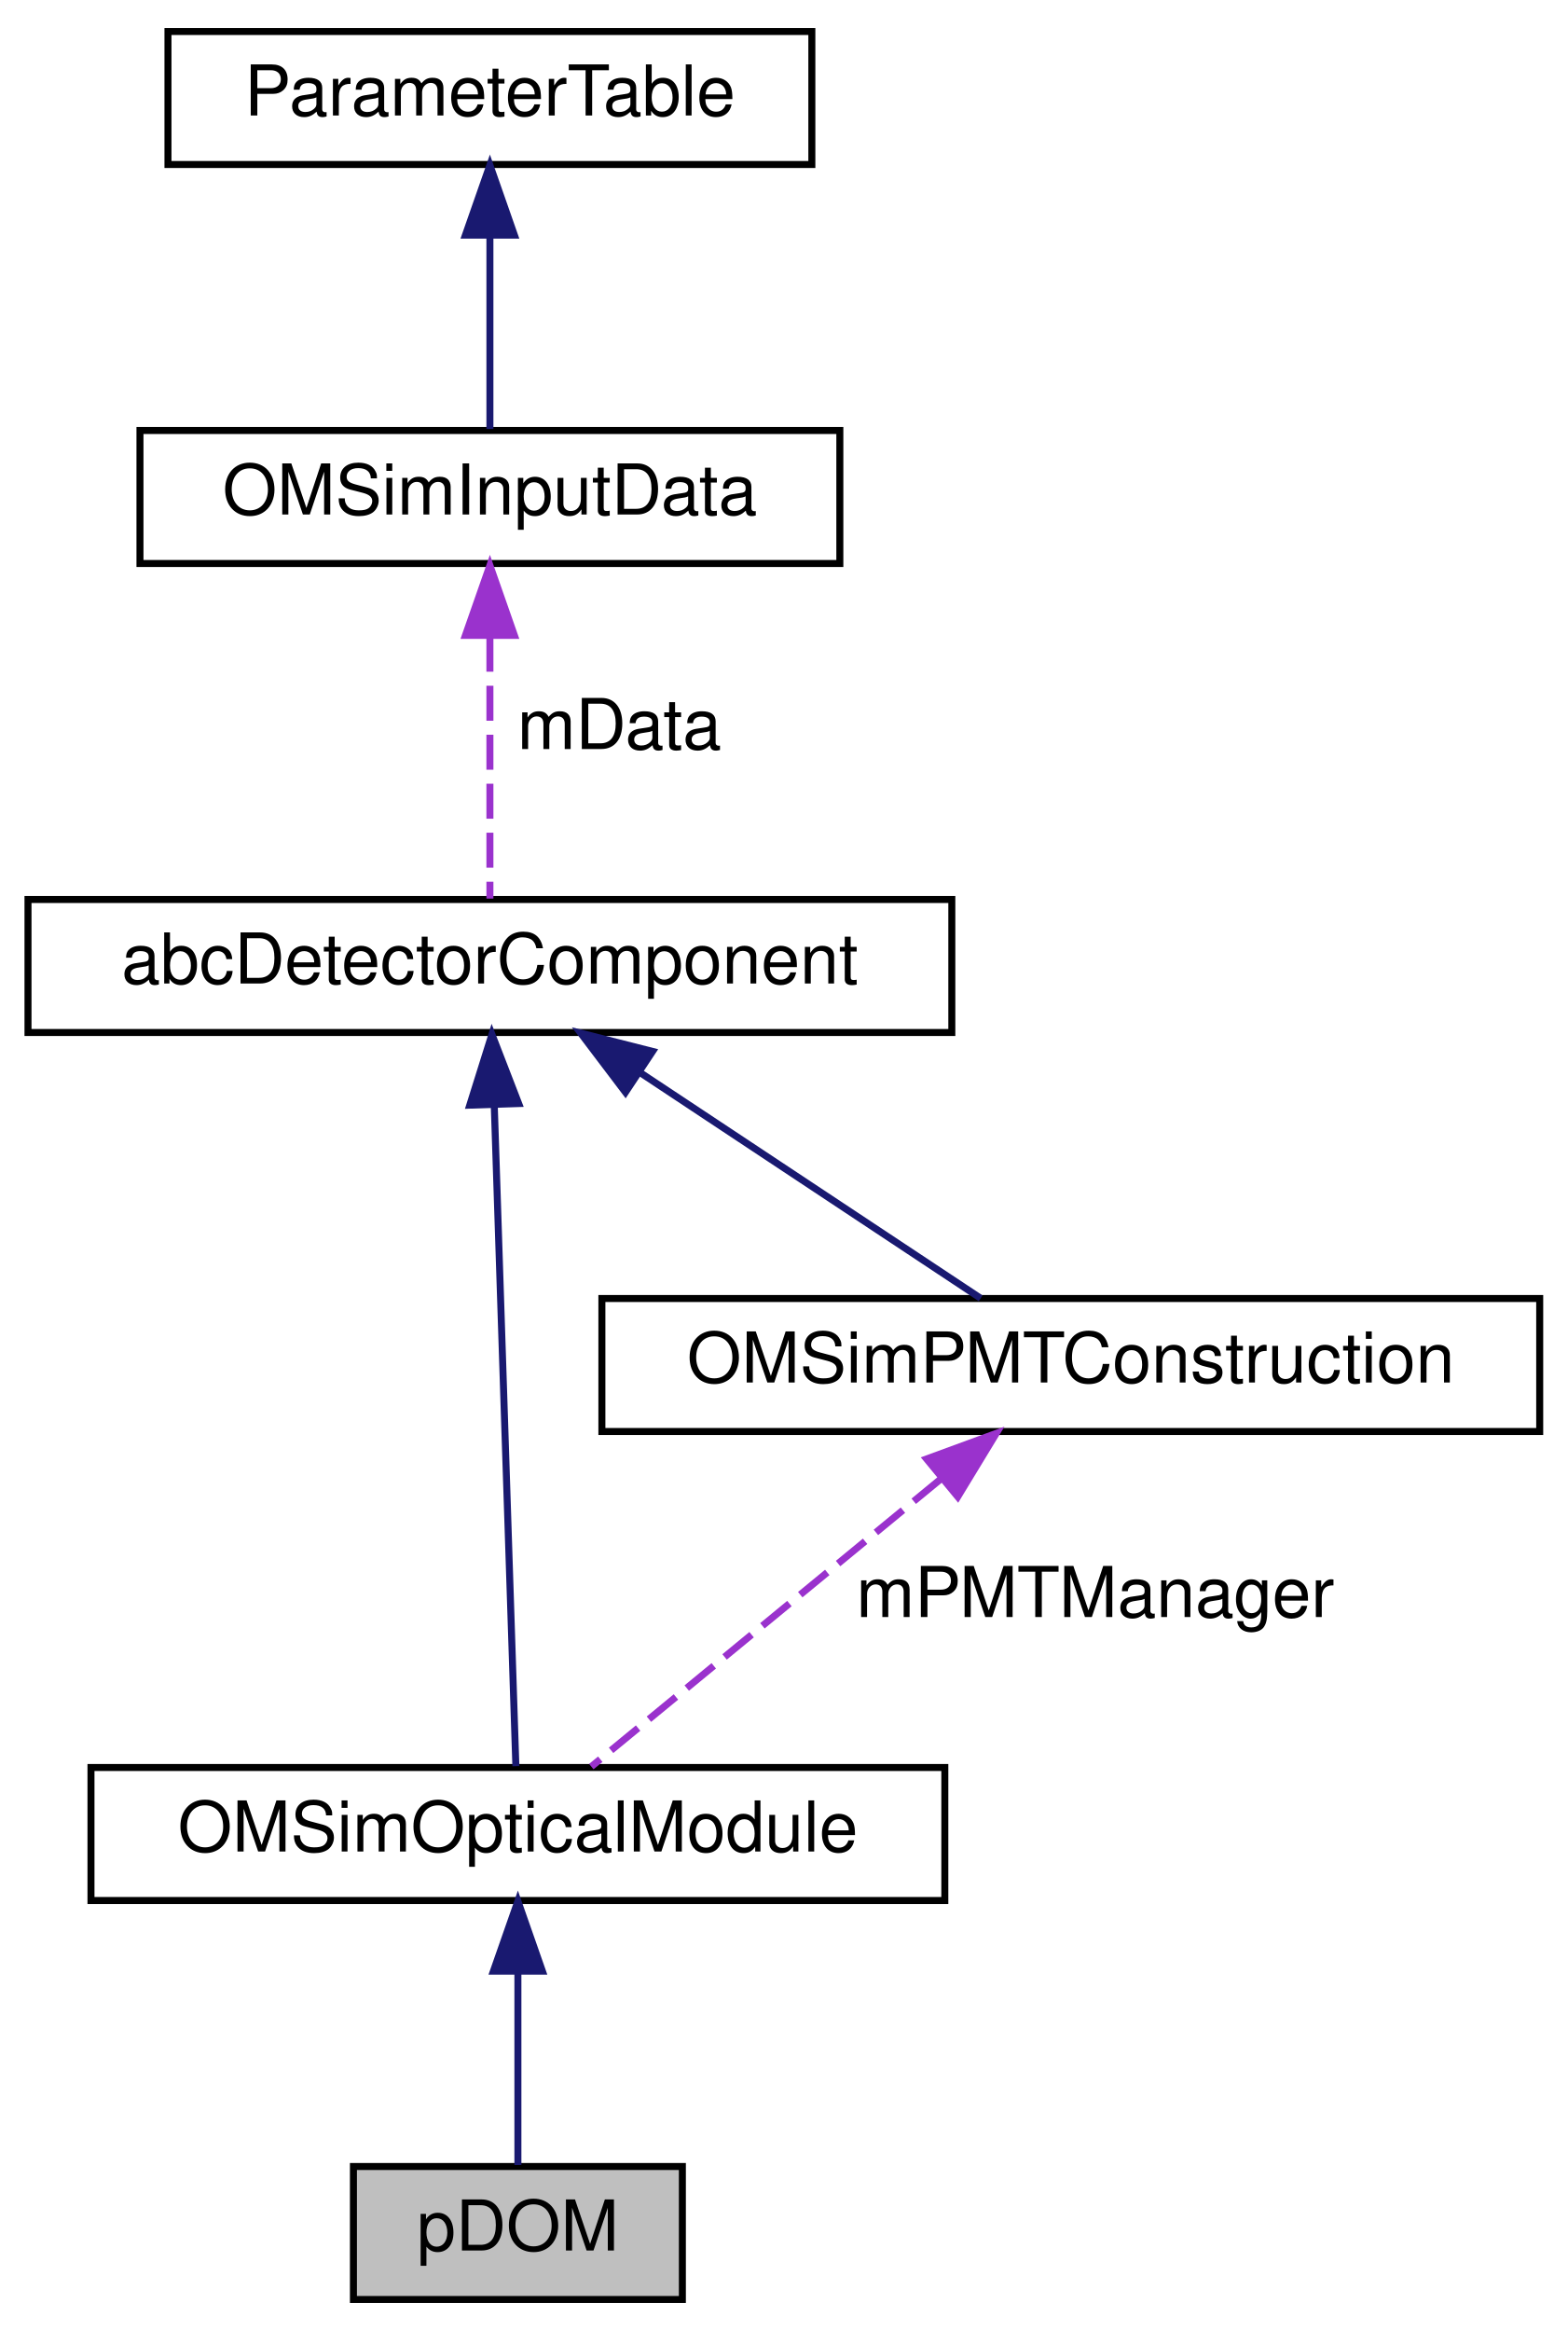
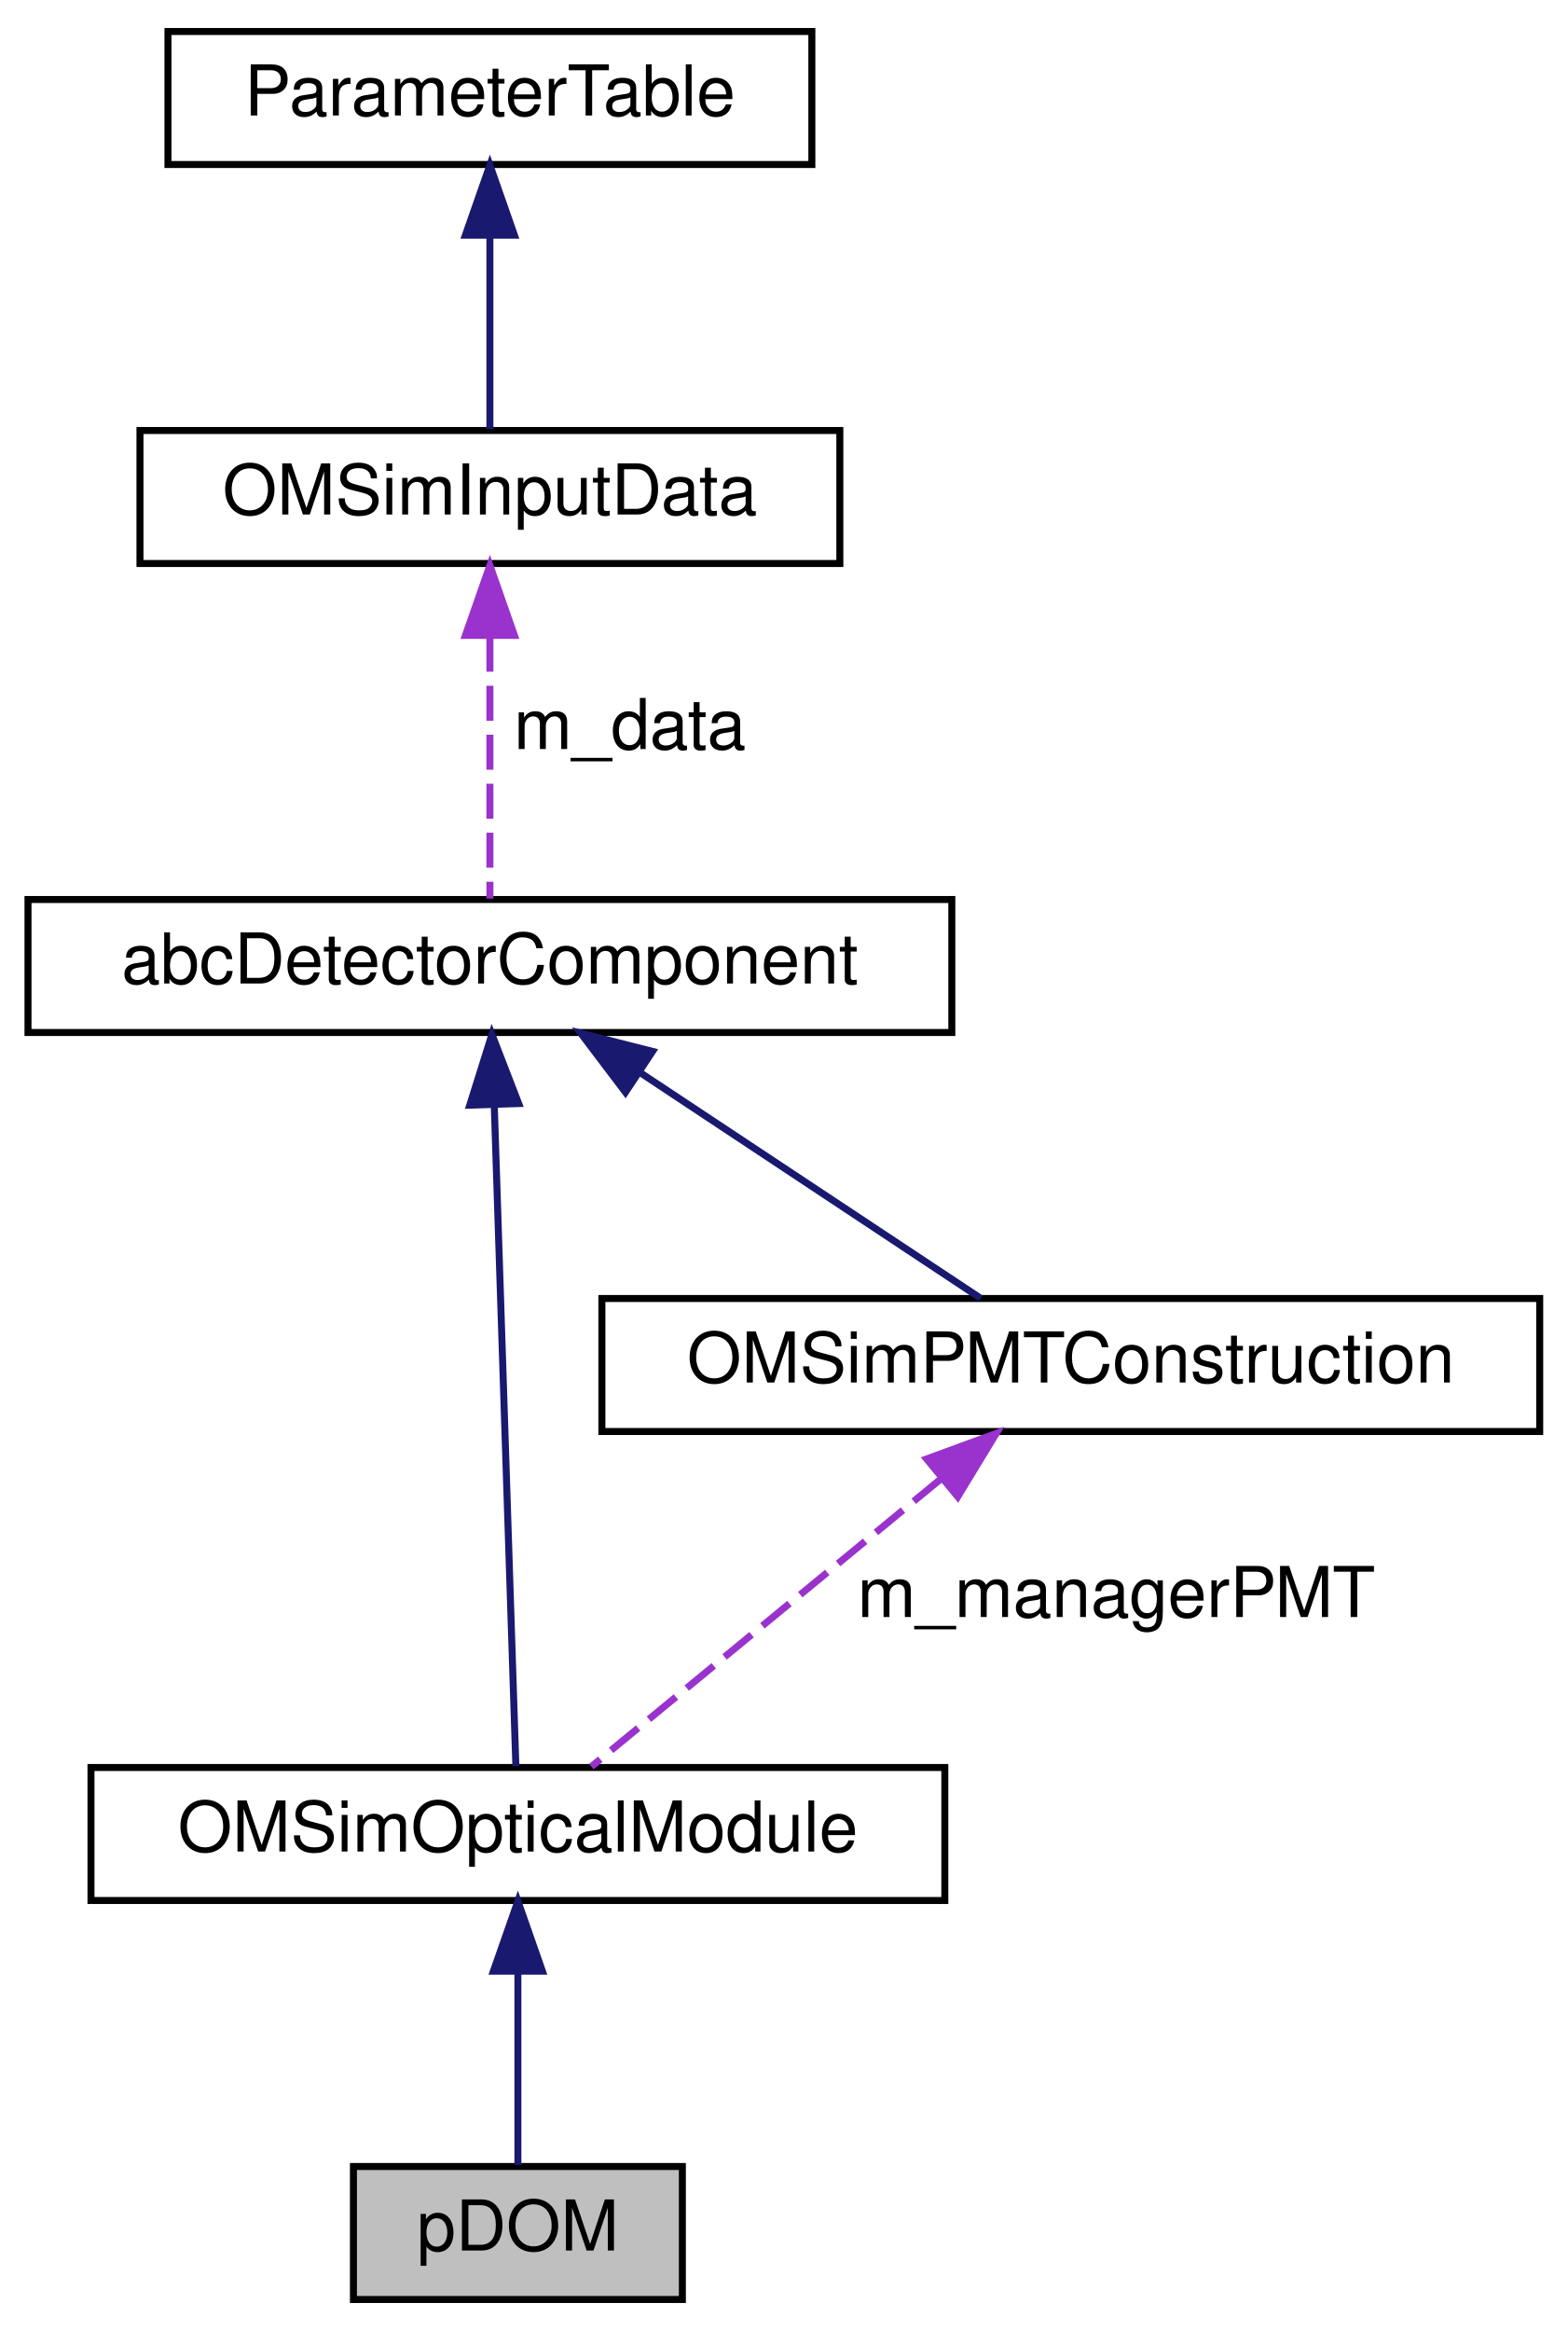
<svg xmlns="http://www.w3.org/2000/svg" xmlns:xlink="http://www.w3.org/1999/xlink" width="224pt" height="333pt" viewBox="0.00 0.00 224.00 333.00">
  <g id="graph0" class="graph" transform="scale(1 1) rotate(0) translate(4 329)">
    <g id="node1" class="node">
      <g id="a_node1">
        <a xlink:title="pDOM class represents the construction of pDOM/Gen1 DOM.">
          <polygon fill="#bfbfbf" stroke="black" points="46.5,-0.5 46.5,-19.5 93.5,-19.5 93.5,-0.5 46.5,-0.5" />
          <text text-anchor="middle" x="70" y="-7.5" font-family="Helvetica,sans-Serif" font-size="10.00">pDOM</text>
        </a>
      </g>
    </g>
    <g id="node2" class="node">
      <g id="a_node2">
        <a xlink:href="class_o_m_sim_optical_module.html" target="_top" xlink:title="Base class for OMs works as interface.">
          <polygon fill="none" stroke="black" points="9,-57.5 9,-76.5 131,-76.5 131,-57.5 9,-57.5" />
          <text text-anchor="middle" x="70" y="-64.5" font-family="Helvetica,sans-Serif" font-size="10.00">OMSimOpticalModule</text>
        </a>
      </g>
    </g>
    <g id="edge1" class="edge">
      <path fill="none" stroke="midnightblue" d="M70,-47.12C70,-37.82 70,-27.06 70,-19.71" />
      <polygon fill="midnightblue" stroke="midnightblue" points="66.5,-47.41 70,-57.41 73.5,-47.41 66.5,-47.41" />
    </g>
    <g id="node3" class="node">
      <g id="a_node3">
        <a xlink:href="classabc_detector_component.html" target="_top" xlink:title="Abstract base class used for constructing detector components.">
          <polygon fill="none" stroke="black" points="0,-181.5 0,-200.5 132,-200.5 132,-181.5 0,-181.5" />
          <text text-anchor="middle" x="66" y="-188.5" font-family="Helvetica,sans-Serif" font-size="10.00">abcDetectorComponent</text>
        </a>
      </g>
    </g>
    <g id="edge2" class="edge">
      <path fill="none" stroke="midnightblue" d="M66.62,-171.19C67.5,-144.4 69.07,-96.31 69.71,-76.69" />
      <polygon fill="midnightblue" stroke="midnightblue" points="63.12,-171.12 66.29,-181.23 70.11,-171.35 63.12,-171.12" />
    </g>
    <g id="node6" class="node">
      <g id="a_node6">
        <a xlink:href="class_o_m_sim_p_m_t_construction.html" target="_top" xlink:title=" ">
          <polygon fill="none" stroke="black" points="82,-124.5 82,-143.5 216,-143.5 216,-124.5 82,-124.5" />
          <text text-anchor="middle" x="149" y="-131.5" font-family="Helvetica,sans-Serif" font-size="10.00">OMSimPMTConstruction</text>
        </a>
      </g>
    </g>
    <g id="edge6" class="edge">
      <path fill="none" stroke="midnightblue" d="M87.39,-175.82C102.81,-165.61 123.12,-152.15 136.12,-143.53" />
      <polygon fill="midnightblue" stroke="midnightblue" points="85.37,-172.96 78.97,-181.41 89.24,-178.8 85.37,-172.96" />
    </g>
    <g id="node4" class="node">
      <g id="a_node4">
        <a xlink:href="class_o_m_sim_input_data.html" target="_top" xlink:title="Manages the input data, including parsing and storing material properties.">
          <polygon fill="none" stroke="black" points="16,-248.5 16,-267.5 116,-267.5 116,-248.5 16,-248.5" />
          <text text-anchor="middle" x="66" y="-255.5" font-family="Helvetica,sans-Serif" font-size="10.00">OMSimInputData</text>
        </a>
      </g>
    </g>
    <g id="edge3" class="edge">
      <path fill="none" stroke="#9a32cd" stroke-dasharray="5,2" d="M66,-238.04C66,-225.67 66,-210.12 66,-200.63" />
      <polygon fill="#9a32cd" stroke="#9a32cd" points="62.5,-238.23 66,-248.23 69.5,-238.23 62.5,-238.23" />
-       <text text-anchor="middle" x="84.5" y="-222" font-family="Helvetica,sans-Serif" font-size="10.00"> mData</text>
+       <text text-anchor="middle" x="86" y="-222" font-family="Helvetica,sans-Serif" font-size="10.00"> m_data</text>
    </g>
    <g id="node5" class="node">
      <g id="a_node5">
        <a xlink:href="class_parameter_table.html" target="_top" xlink:title="A utility class for managing JSON-based data tables.">
          <polygon fill="none" stroke="black" points="20,-305.5 20,-324.5 112,-324.5 112,-305.5 20,-305.5" />
          <text text-anchor="middle" x="66" y="-312.5" font-family="Helvetica,sans-Serif" font-size="10.00">ParameterTable</text>
        </a>
      </g>
    </g>
    <g id="edge4" class="edge">
      <path fill="none" stroke="midnightblue" d="M66,-295.12C66,-285.82 66,-275.06 66,-267.71" />
      <polygon fill="midnightblue" stroke="midnightblue" points="62.5,-295.41 66,-305.41 69.5,-295.41 62.5,-295.41" />
    </g>
    <g id="edge5" class="edge">
      <path fill="none" stroke="#9a32cd" stroke-dasharray="5,2" d="M130.42,-117.71C114.86,-104.91 93.2,-87.09 80.49,-76.63" />
      <polygon fill="#9a32cd" stroke="#9a32cd" points="128.4,-120.58 138.35,-124.23 132.85,-115.18 128.4,-120.58" />
-       <text text-anchor="middle" x="152.5" y="-98" font-family="Helvetica,sans-Serif" font-size="10.00"> mPMTManager</text>
+       <text text-anchor="middle" x="155.5" y="-98" font-family="Helvetica,sans-Serif" font-size="10.00"> m_managerPMT</text>
    </g>
  </g>
</svg>
